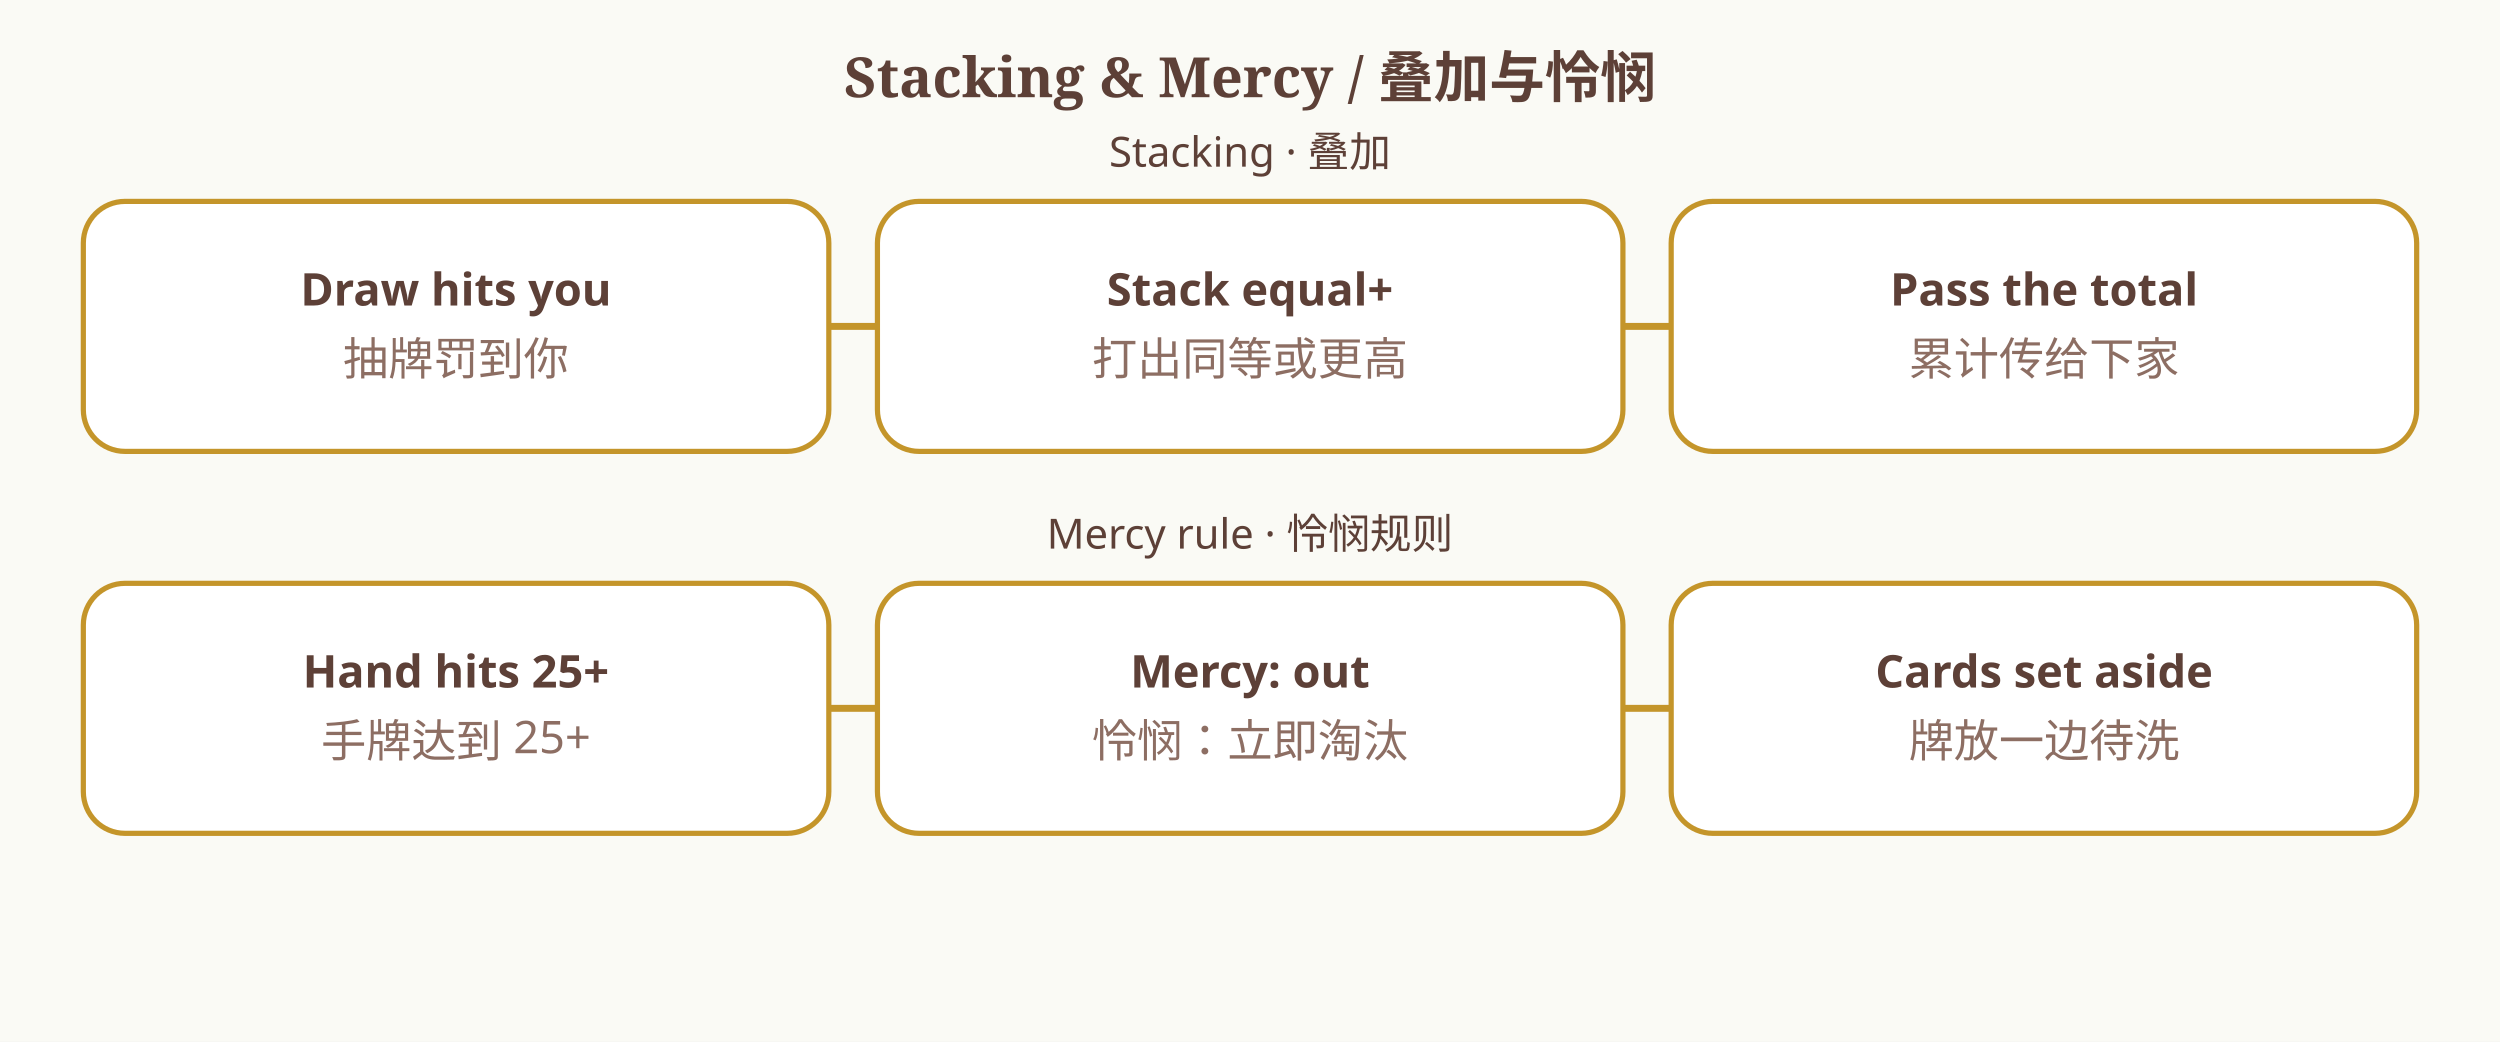
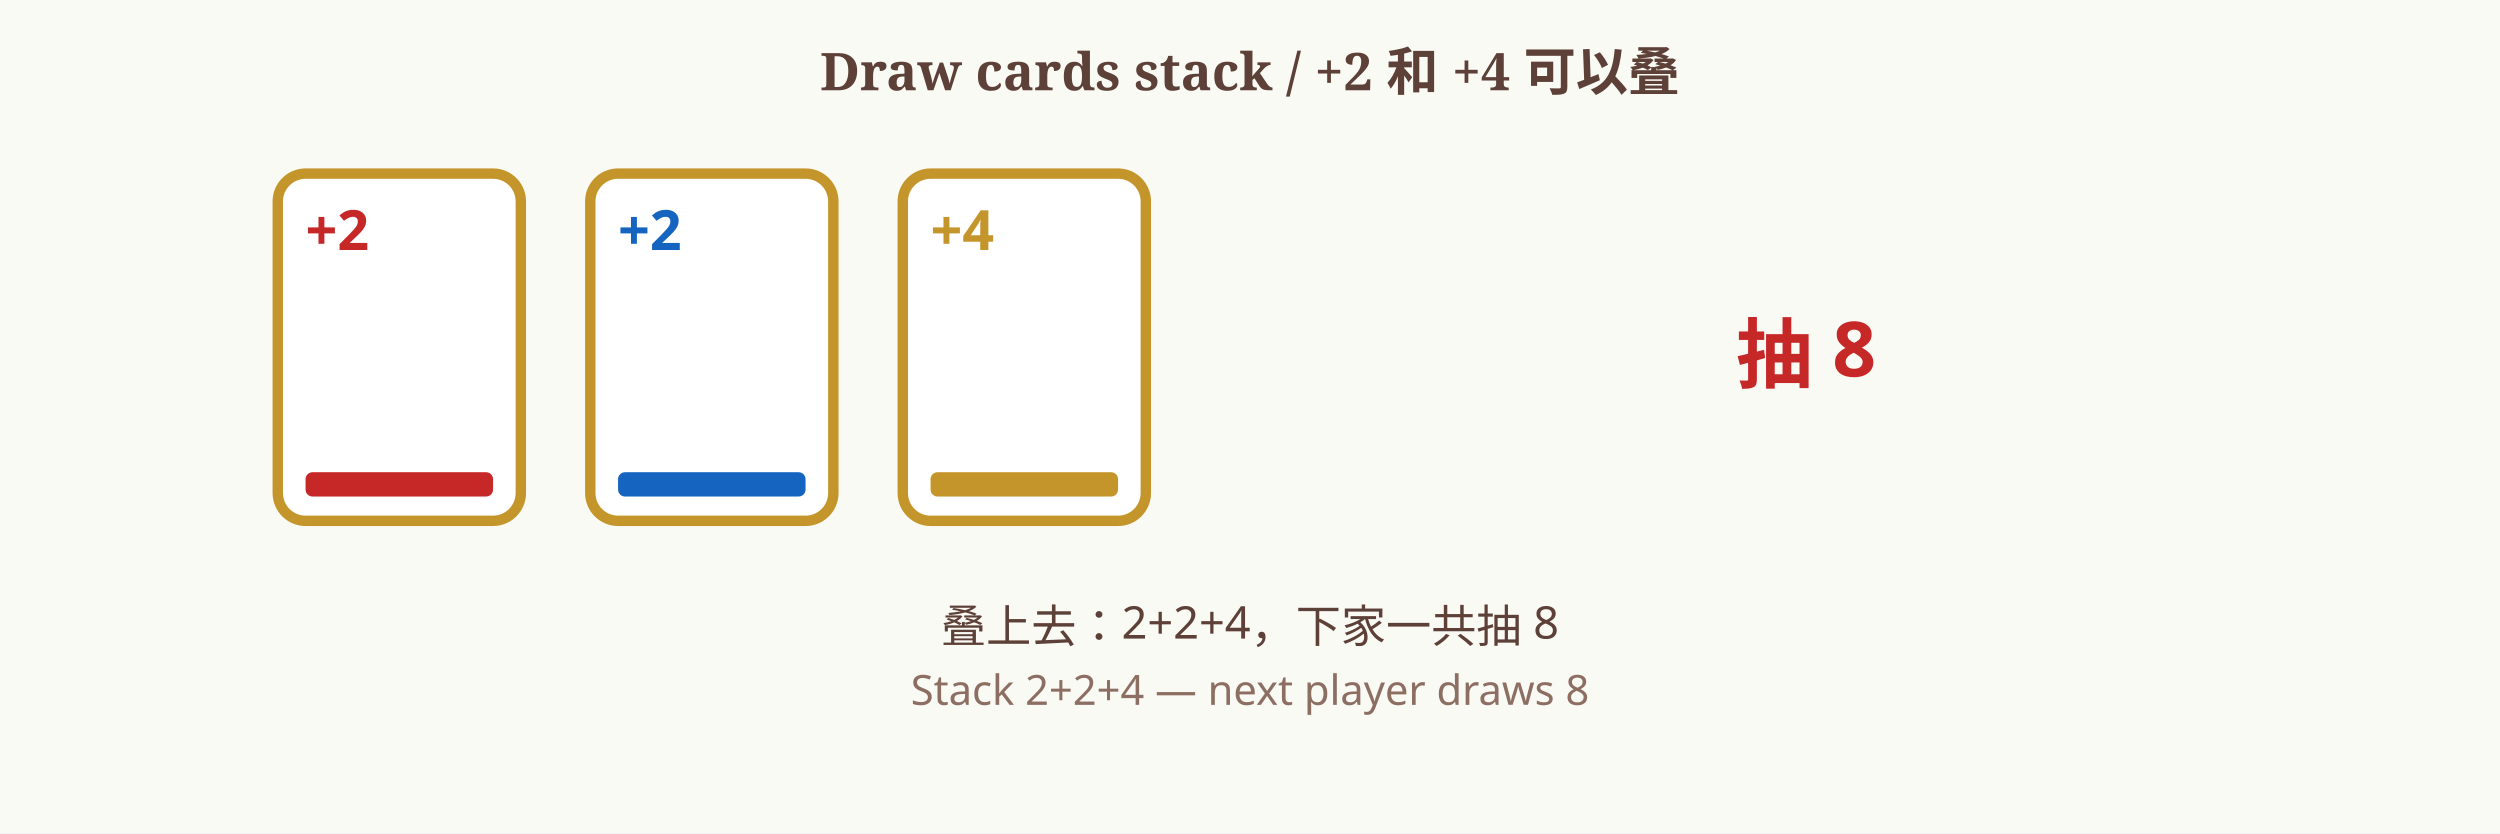
- <svg xmlns="http://www.w3.org/2000/svg" viewBox="0 0 720 300" role="img">
-   <rect width="720" height="300" fill="#FAFAF5" />
-   <text x="360" y="28" text-anchor="middle" font-family="Georgia, serif" font-size="16" fill="#5D4037" font-weight="700">Stacking &amp; Mercy / 叠加与怜悯</text>
-   <g font-family="'PingFang SC', 'Hiragino Sans GB', 'Microsoft YaHei', sans-serif" font-size="13" text-anchor="middle">
-     <text x="360" y="48" fill="#5D4037" font-size="12">Stacking · 叠加</text>
-     <rect x="24.0" y="58" width="214.7" height="72" rx="12" fill="#fff" stroke="#C4952A" stroke-width="1.5" />
-     <text x="131.3" y="88" fill="#5D4037" font-weight="700">Draw hits you</text>
-     <text x="131.3" y="108" fill="#8D6E63">抽牌罚到你</text>
-     <path d="M238.7 94h14" stroke="#C4952A" stroke-width="2" />
-     <rect x="252.7" y="58" width="214.7" height="72" rx="12" fill="#fff" stroke="#C4952A" stroke-width="1.5" />
-     <text x="360.0" y="88" fill="#5D4037" font-weight="700">Stack equal+</text>
-     <text x="360.0" y="108" fill="#8D6E63">打出同等或更高</text>
-     <path d="M467.3 94h14" stroke="#C4952A" stroke-width="2" />
-     <rect x="481.3" y="58" width="214.7" height="72" rx="12" fill="#fff" stroke="#C4952A" stroke-width="1.5" />
-     <text x="588.7" y="88" fill="#5D4037" font-weight="700">Pass the total</text>
-     <text x="588.7" y="108" fill="#8D6E63">累计传给下家</text>
-     <text x="360" y="158" fill="#5D4037" font-size="12">Mercy rule · 怜悯规则</text>
-     <rect x="24.0" y="168" width="214.7" height="72" rx="12" fill="#fff" stroke="#C4952A" stroke-width="1.5" />
-     <text x="131.3" y="198" fill="#5D4037" font-weight="700">Hand hits 25+</text>
-     <text x="131.3" y="218" fill="#8D6E63">手牌达到 25+</text>
-     <path d="M238.7 204h14" stroke="#C4952A" stroke-width="2" />
-     <rect x="252.7" y="168" width="214.7" height="72" rx="12" fill="#fff" stroke="#C4952A" stroke-width="1.5" />
-     <text x="360.0" y="198" fill="#5D4037" font-weight="700">Mercy: out</text>
-     <text x="360.0" y="218" fill="#8D6E63">怜悯：立即淘汰</text>
-     <path d="M467.3 204h14" stroke="#C4952A" stroke-width="2" />
-     <rect x="481.3" y="168" width="214.7" height="72" rx="12" fill="#fff" stroke="#C4952A" stroke-width="1.5" />
-     <text x="588.7" y="198" fill="#5D4037" font-weight="700">Cards set aside</text>
-     <text x="588.7" y="218" fill="#8D6E63">牌放一边待洗</text>
+ <svg xmlns="http://www.w3.org/2000/svg" viewBox="0 0 720 240" role="img">
+   <rect width="720" height="240" fill="#FAFAF5" />
+   <text x="360" y="26" text-anchor="middle" font-family="Georgia, serif" font-size="15" fill="#5D4037" font-weight="700">Draw cards stack / +2 和 +4 可以叠</text>
+   <defs>
+     <marker id="arr" markerWidth="8" markerHeight="8" refX="6" refY="4" orient="auto">
+       <path d="M0 0l8 4-8 4z" fill="#C4952A" />
+     </marker>
+   </defs>
+   <g>
+     <rect x="80" y="50" width="70" height="100" rx="8" fill="#fff" stroke="#C4952A" stroke-width="3" />
+     <text x="88" y="72" font-family="'PingFang SC', 'Hiragino Sans GB', 'Microsoft YaHei', sans-serif" font-size="16" font-weight="700" fill="#C62828">+2</text>
+     <rect x="88" y="136" width="54" height="7" rx="2" fill="#C62828" />
  </g>
+   <g>
+     <rect x="170" y="50" width="70" height="100" rx="8" fill="#fff" stroke="#C4952A" stroke-width="3" />
+     <text x="178" y="72" font-family="'PingFang SC', 'Hiragino Sans GB', 'Microsoft YaHei', sans-serif" font-size="16" font-weight="700" fill="#1565C0">+2</text>
+     <rect x="178" y="136" width="54" height="7" rx="2" fill="#1565C0" />
+   </g>
+   <g>
+     <rect x="260" y="50" width="70" height="100" rx="8" fill="#fff" stroke="#C4952A" stroke-width="3" />
+     <text x="268" y="72" font-family="'PingFang SC', 'Hiragino Sans GB', 'Microsoft YaHei', sans-serif" font-size="16" font-weight="700" fill="#C4952A">+4</text>
+     <rect x="268" y="136" width="54" height="7" rx="2" fill="#C4952A" />
+   </g>
+   <text x="500" y="110" font-family="'PingFang SC', 'Hiragino Sans GB', 'Microsoft YaHei', sans-serif" font-size="22" fill="#C62828" font-weight="700">抽 8</text>
+   <text x="360" y="185" text-anchor="middle" font-family="'PingFang SC', 'Hiragino Sans GB', 'Microsoft YaHei', sans-serif" font-size="13" fill="#5D4037">叠上去：2+2+4，下家一共抽 8</text>
+   <text x="360" y="203" text-anchor="middle" font-family="'PingFang SC', 'Hiragino Sans GB', 'Microsoft YaHei', sans-serif" font-size="12" fill="#8D6E63">Stack 2+2+4 — next player draws 8</text>
</svg>
